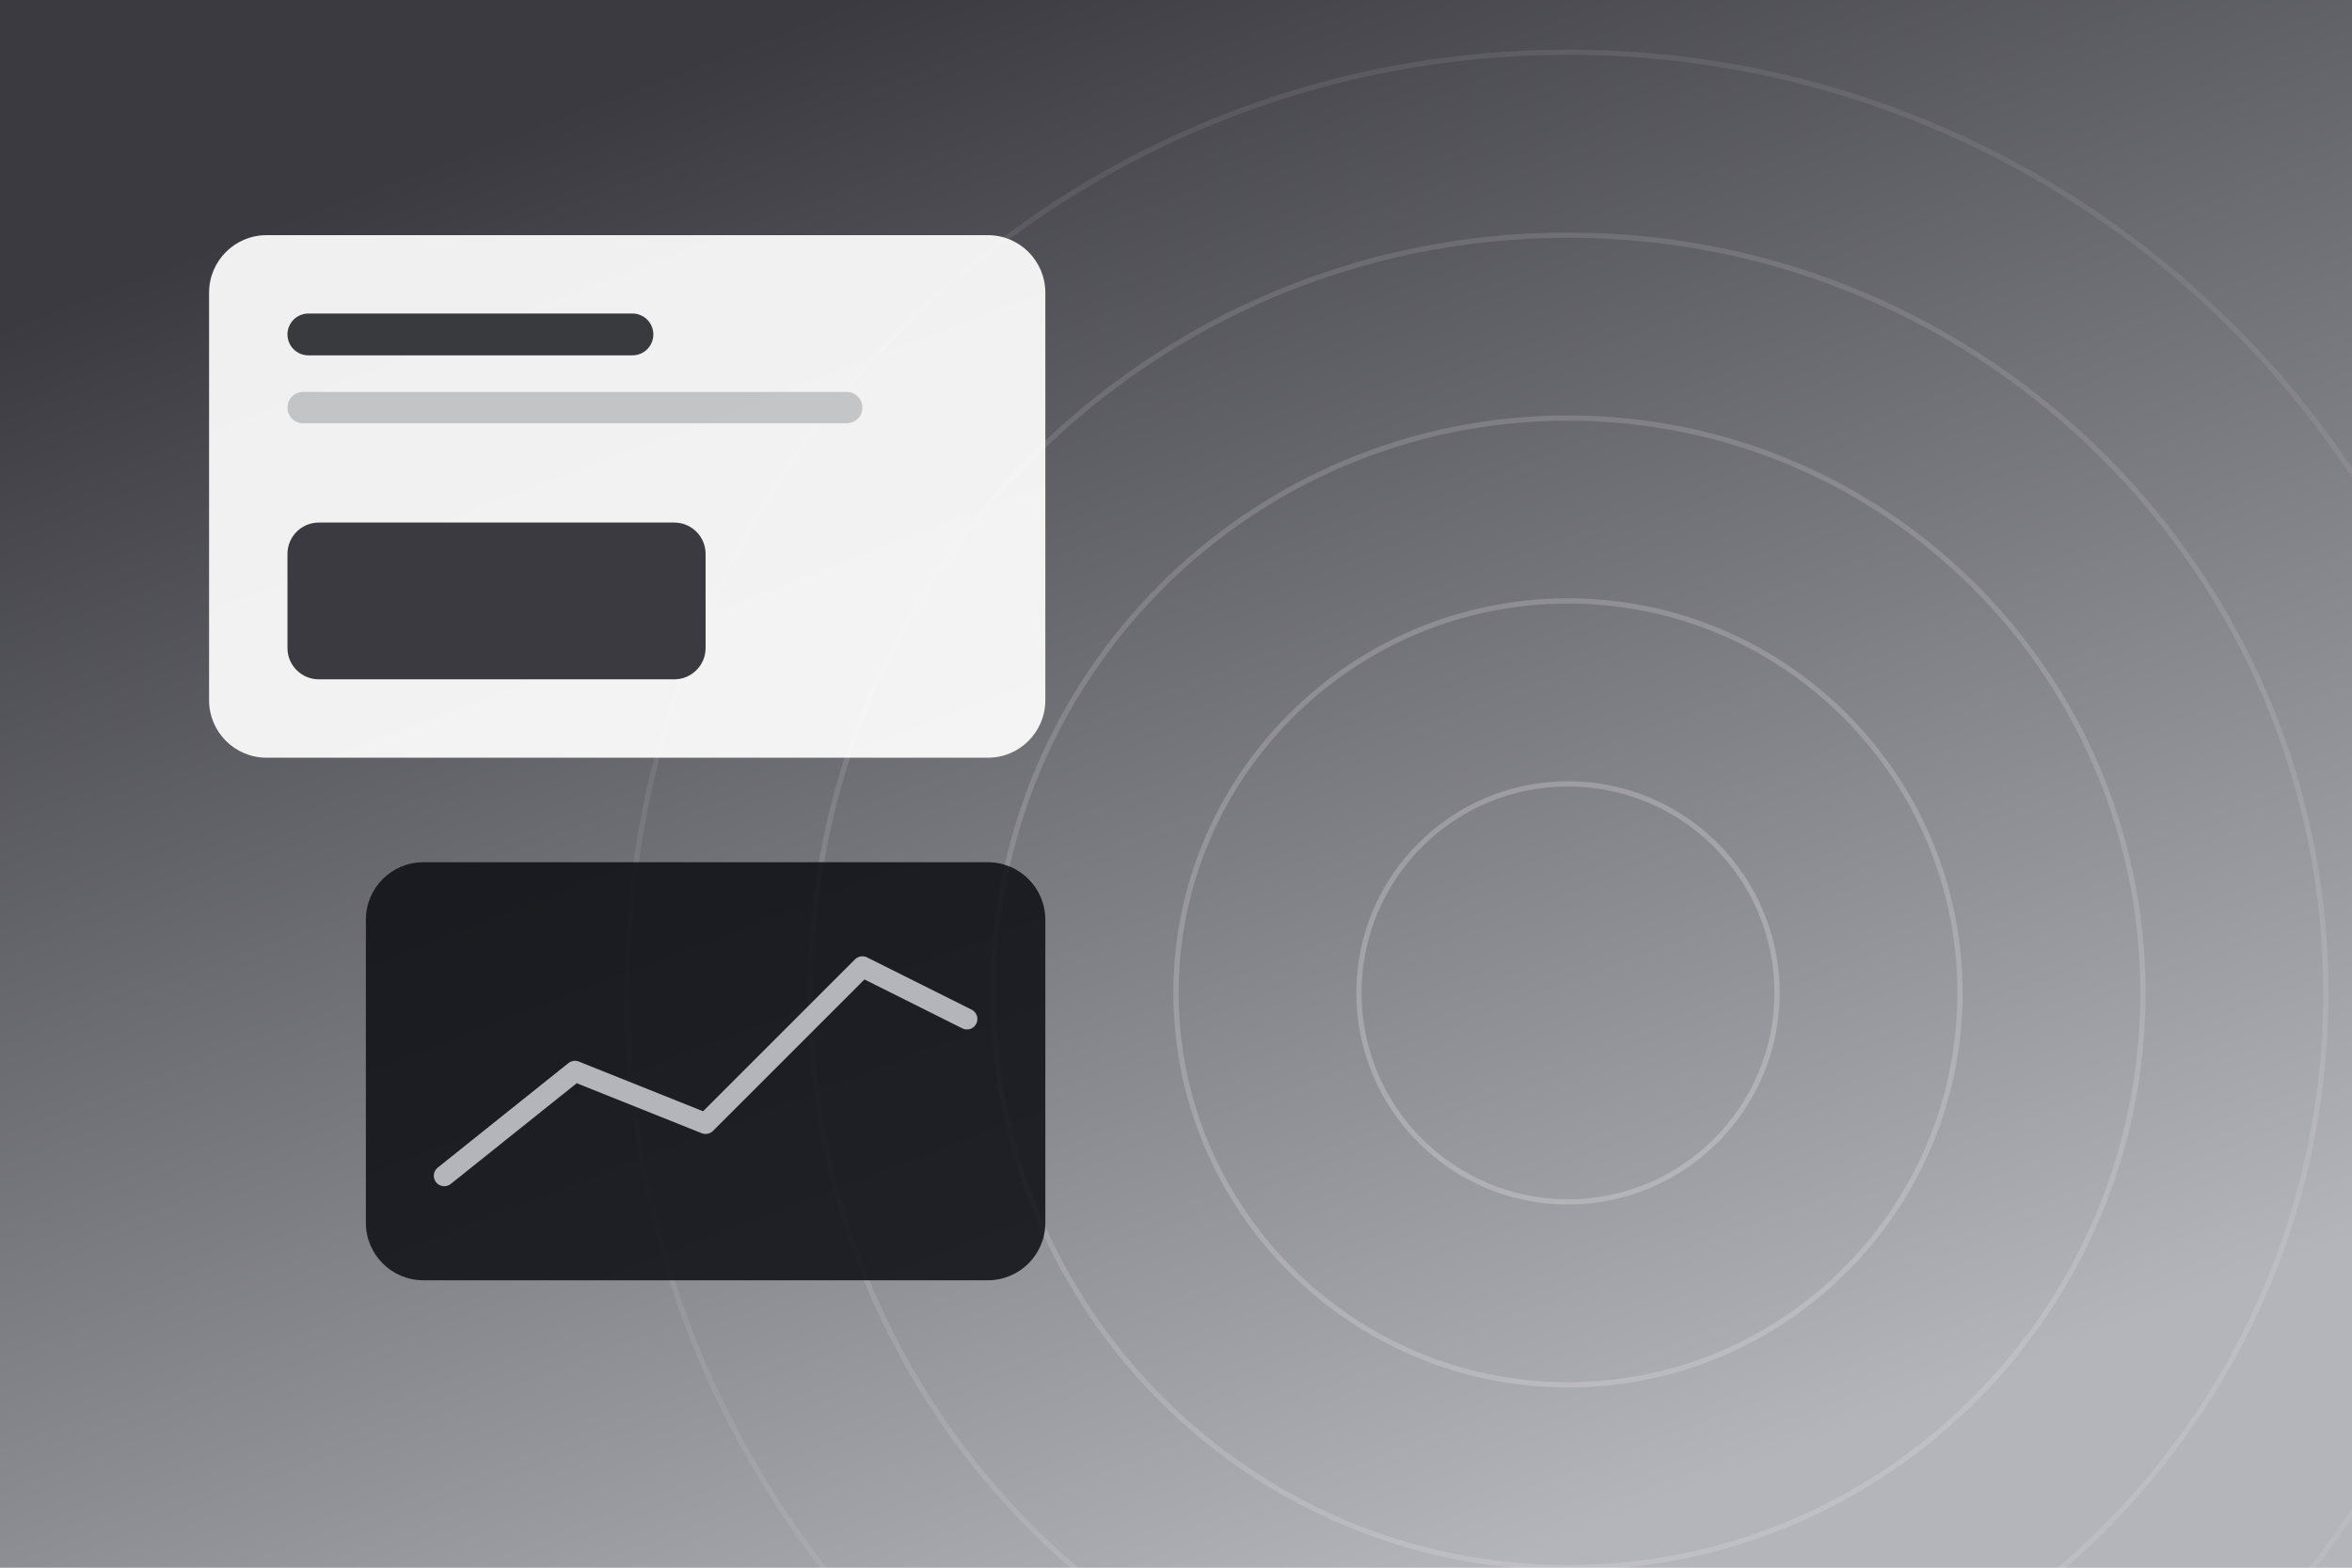
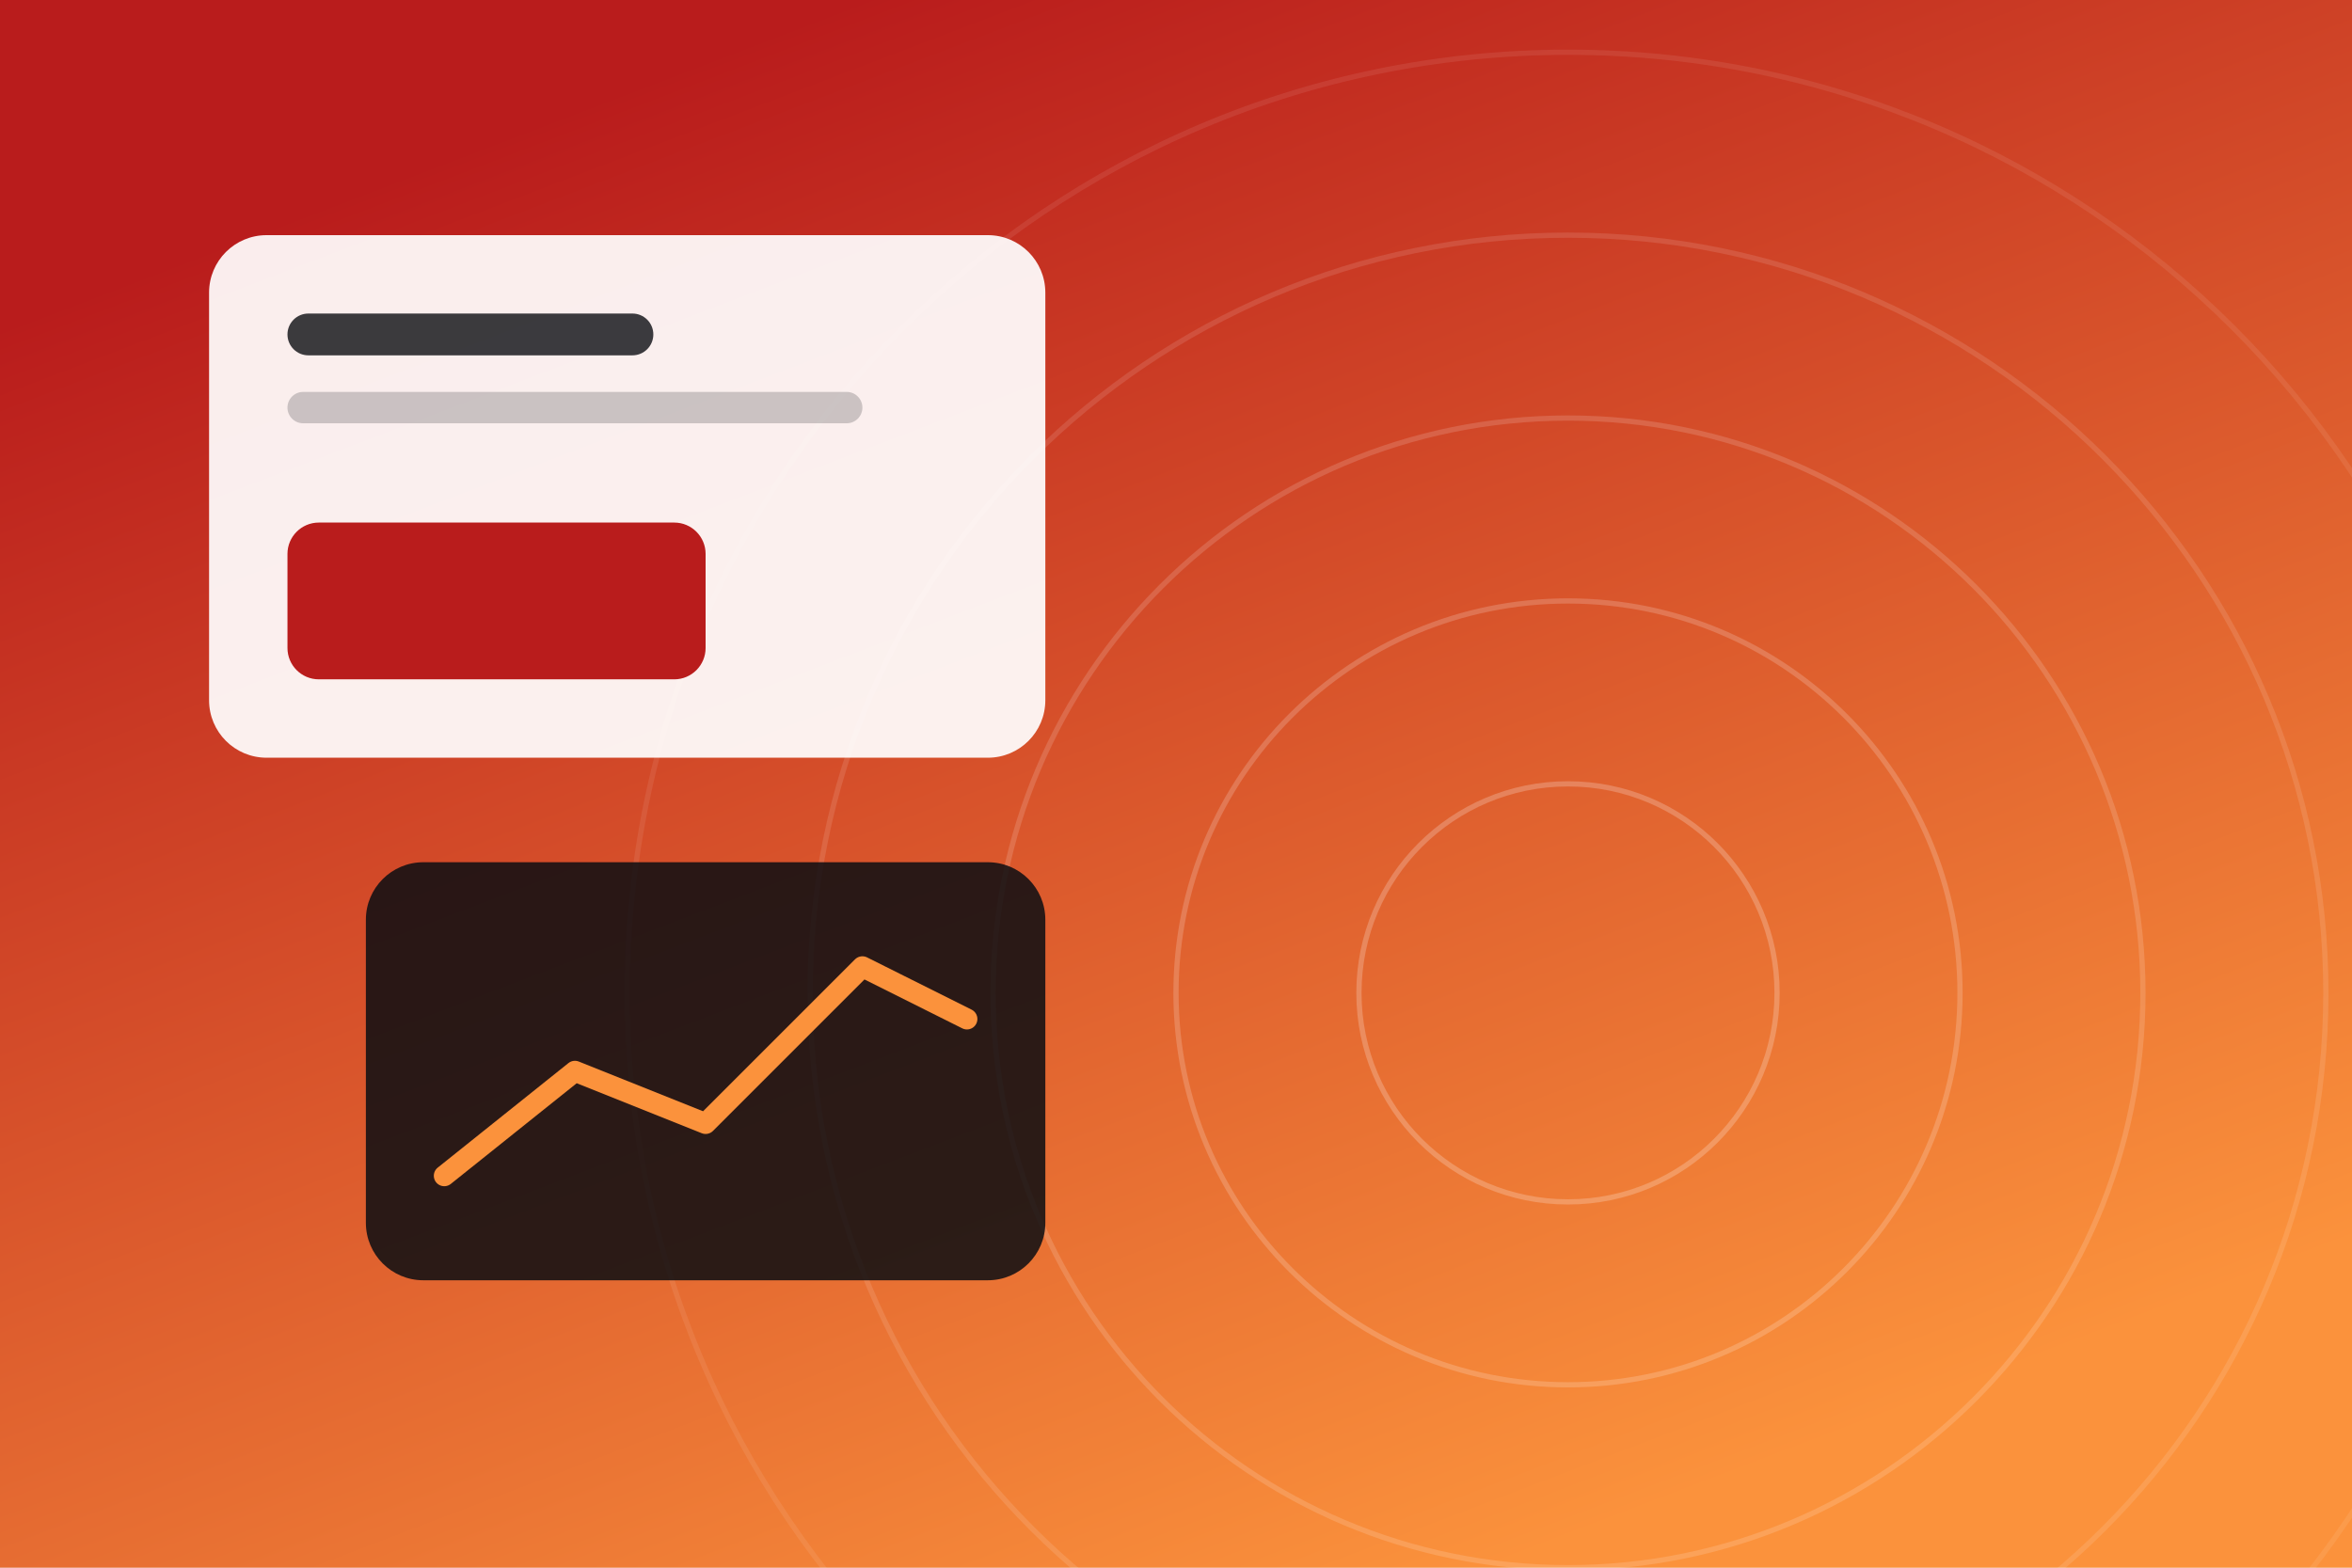
<svg xmlns="http://www.w3.org/2000/svg" viewBox="0 0 900 600" width="900" height="600">
  <defs>
    <linearGradient id="g" gradientTransform="rotate(60 .5 .5)">
-       <stop offset="0" stop-color="#3A3A40" />
-       <stop offset="1" stop-color="#B4B4BB" />
+       <stop offset="0" stop-color="#B91C1C" />
+       <stop offset="1" stop-color="#FB923C" />
    </linearGradient>
  </defs>
  <rect width="900" height="600" fill="url(#g)" />
  <circle cx="600" cy="380" r="80" fill="none" stroke="#fff" stroke-opacity="0.22" stroke-width="2" />
  <circle cx="600" cy="380" r="150" fill="none" stroke="#fff" stroke-opacity="0.185" stroke-width="2" />
  <circle cx="600" cy="380" r="220" fill="none" stroke="#fff" stroke-opacity="0.15" stroke-width="2" />
  <circle cx="600" cy="380" r="290" fill="none" stroke="#fff" stroke-opacity="0.115" stroke-width="2" />
  <circle cx="600" cy="380" r="360" fill="none" stroke="#fff" stroke-opacity="0.08" stroke-width="2" />
  <rect x="80" y="90" width="320" height="200" rx="22" fill="#fff" opacity=".92" />
  <rect x="110" y="120" width="140" height="16" rx="8" fill="#0B0D12" opacity=".8" />
  <rect x="110" y="150" width="220" height="12" rx="6" fill="#0B0D12" opacity=".2" />
-   <rect x="110" y="200" width="160" height="60" rx="12" fill="#3A3A40" />
+   <rect x="110" y="200" width="160" height="60" rx="12" fill="#B91C1C" />
  <rect x="140" y="330" width="260" height="160" rx="22" fill="#0B0D12" opacity=".85" />
-   <path d="M170 450 L220 410 L270 430 L330 370 L370 390" stroke="#B4B4BB" stroke-width="8" fill="none" stroke-linecap="round" stroke-linejoin="round" />
+   <path d="M170 450 L220 410 L270 430 L330 370 L370 390" stroke="#FB923C" stroke-width="8" fill="none" stroke-linecap="round" stroke-linejoin="round" />
</svg>
